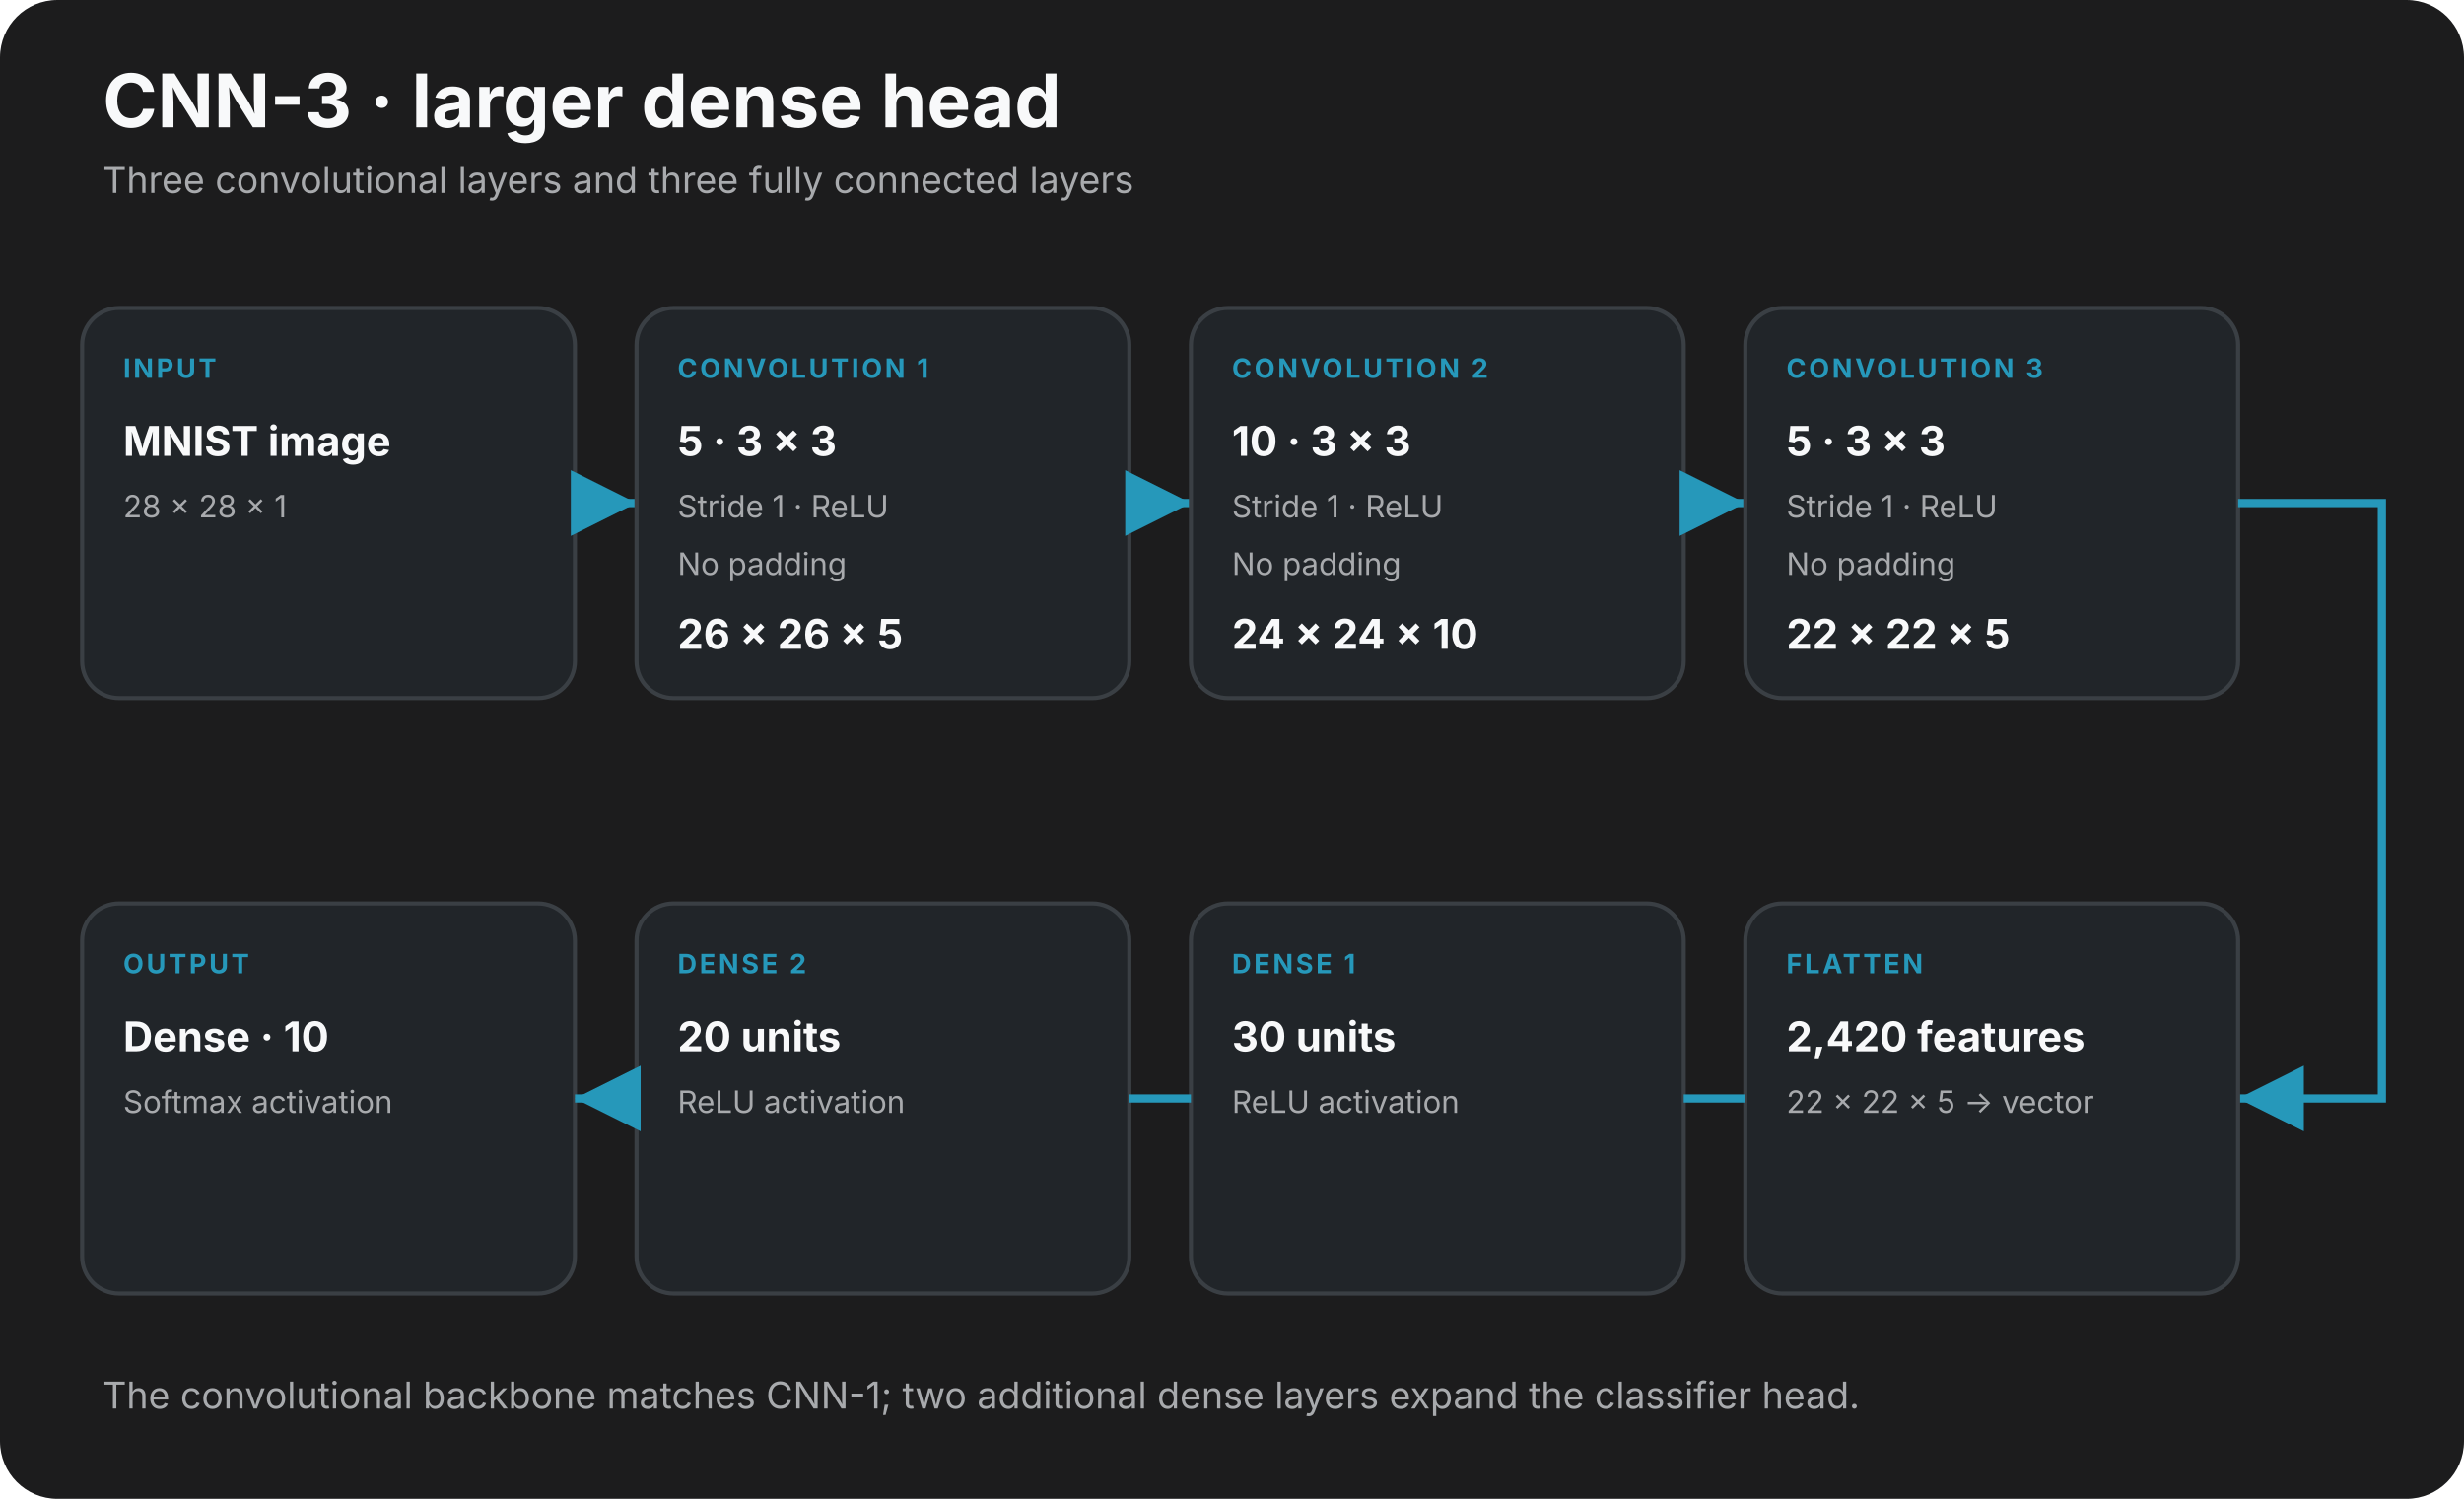
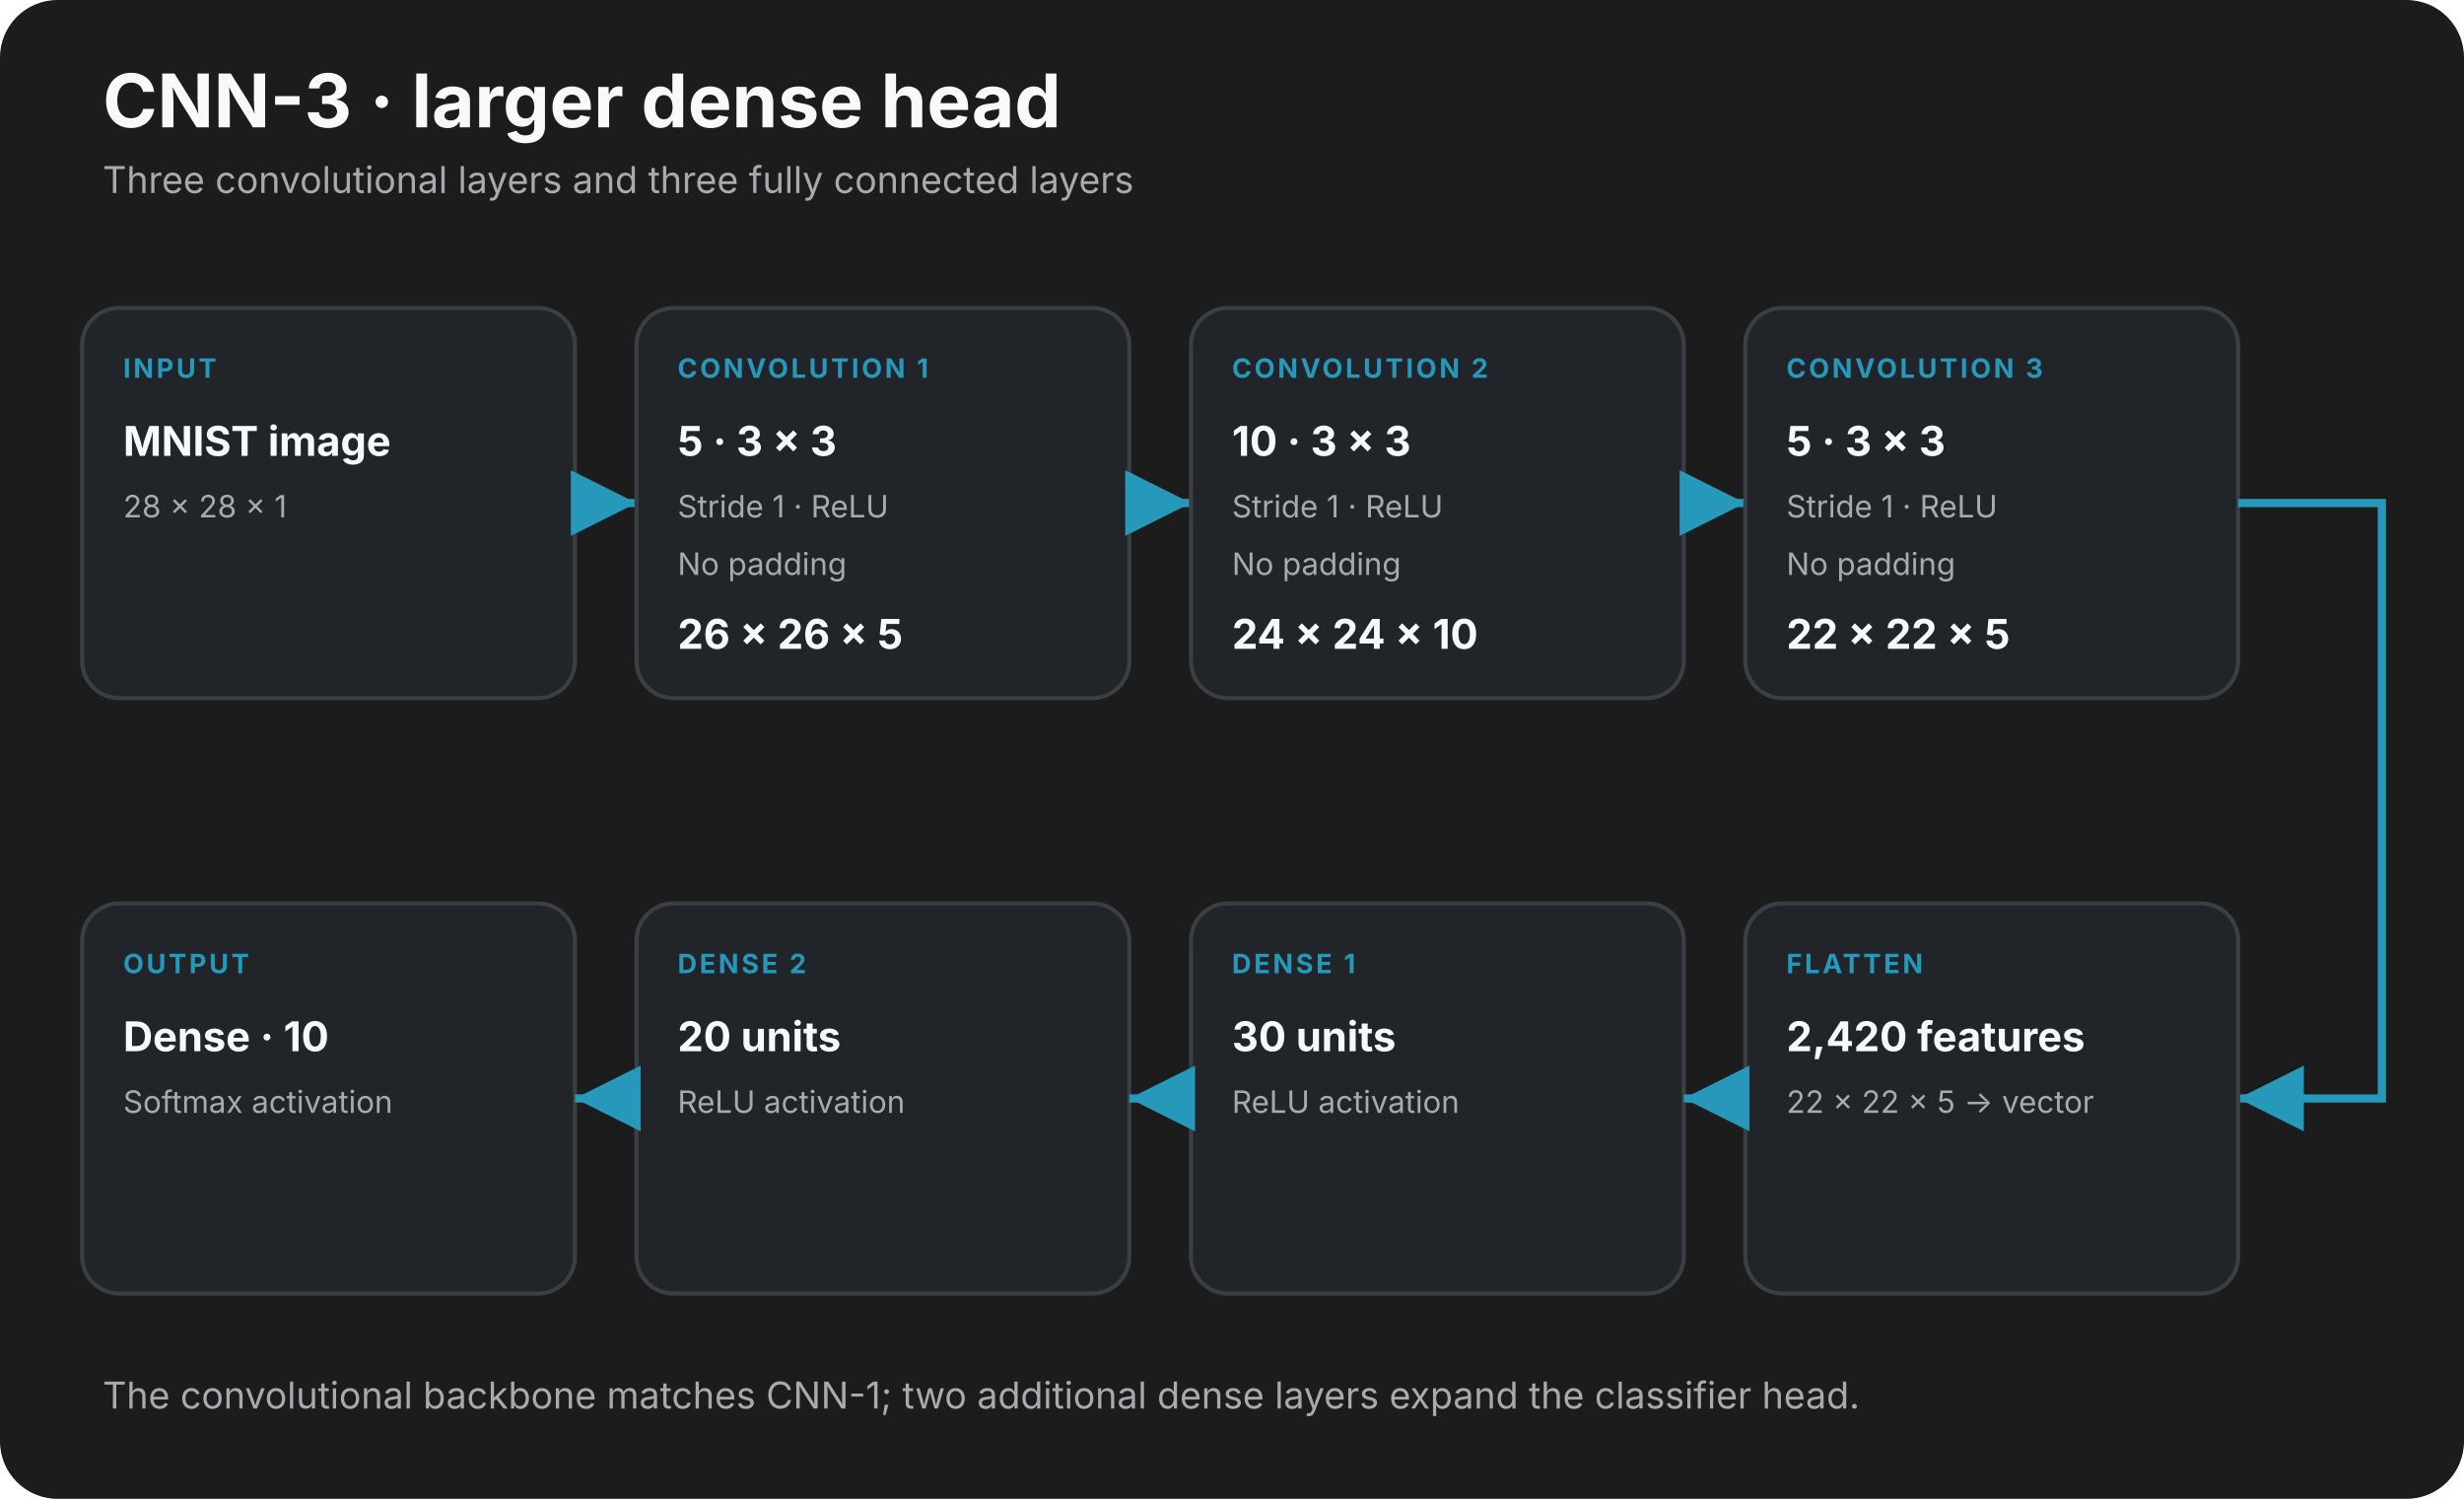
<svg xmlns="http://www.w3.org/2000/svg" viewBox="0 0 1200 730" role="img" aria-labelledby="cnn3-title cnn3-desc">
  <defs>
    <marker id="cnn3-arrow" markerWidth="11" markerHeight="11" refX="8" refY="4" orient="auto">
      <path d="M0 0 8 4 0 8Z" fill="#2698ba" />
    </marker>
    <style>.h{fill:#f8f9fa;font:700 36px Inter,-apple-system,BlinkMacSystemFont,"Segoe UI",sans-serif}.s{fill:#a8aaad;font:400 18px Inter,-apple-system,BlinkMacSystemFont,"Segoe UI",sans-serif}.k{fill:#2698ba;font:700 13px Inter,-apple-system,BlinkMacSystemFont,"Segoe UI",sans-serif;letter-spacing:1.3px}.n{fill:#f8f9fa;font:700 20px Inter,-apple-system,BlinkMacSystemFont,"Segoe UI",sans-serif}.d{fill:#a8aaad;font:400 15px Inter,-apple-system,BlinkMacSystemFont,"Segoe UI",sans-serif}.c{fill:#212529;stroke:#3a3f44;stroke-width:2}.a{fill:none;stroke:#2698ba;stroke-width:4;marker-end:url(#cnn3-arrow)}</style>
  </defs>
  <rect width="1200" height="730" rx="28" fill="#1c1c1d" />
  <text x="50" y="62" class="h">CNN-3 · larger dense head</text>
  <text x="50" y="94" class="s">Three convolutional layers and three fully connected layers</text>
  <g transform="translate(40 150)">
    <rect width="240" height="190" rx="18" class="c" />
    <text x="20" y="34" class="k">INPUT</text>
    <text x="20" y="72" class="n">MNIST image</text>
    <text x="20" y="102" class="d">28 × 28 × 1</text>
  </g>
  <path d="M280 245h30" class="a" />
  <g transform="translate(310 150)">
    <rect width="240" height="190" rx="18" class="c" />
    <text x="20" y="34" class="k">CONVOLUTION 1</text>
    <text x="20" y="72" class="n">5 · 3 × 3</text>
    <text x="20" y="102" class="d">Stride 1 · ReLU</text>
    <text x="20" y="130" class="d">No padding</text>
    <text x="20" y="166" class="n">26 × 26 × 5</text>
  </g>
  <path d="M550 245h30" class="a" />
  <g transform="translate(580 150)">
    <rect width="240" height="190" rx="18" class="c" />
    <text x="20" y="34" class="k">CONVOLUTION 2</text>
    <text x="20" y="72" class="n">10 · 3 × 3</text>
    <text x="20" y="102" class="d">Stride 1 · ReLU</text>
    <text x="20" y="130" class="d">No padding</text>
    <text x="20" y="166" class="n">24 × 24 × 10</text>
  </g>
  <path d="M820 245h30" class="a" />
  <g transform="translate(850 150)">
    <rect width="240" height="190" rx="18" class="c" />
    <text x="20" y="34" class="k">CONVOLUTION 3</text>
    <text x="20" y="72" class="n">5 · 3 × 3</text>
    <text x="20" y="102" class="d">Stride 1 · ReLU</text>
    <text x="20" y="130" class="d">No padding</text>
    <text x="20" y="166" class="n">22 × 22 × 5</text>
  </g>
  <path d="M1090 245h70v290h-70" class="a" />
  <g transform="translate(40 440)">
    <rect width="240" height="190" rx="18" class="c" />
    <text x="20" y="34" class="k">OUTPUT</text>
    <text x="20" y="72" class="n">Dense · 10</text>
    <text x="20" y="102" class="d">Softmax activation</text>
  </g>
  <g transform="translate(310 440)">
    <rect width="240" height="190" rx="18" class="c" />
    <text x="20" y="34" class="k">DENSE 2</text>
    <text x="20" y="72" class="n">20 units</text>
    <text x="20" y="102" class="d">ReLU activation</text>
  </g>
  <g transform="translate(580 440)">
    <rect width="240" height="190" rx="18" class="c" />
    <text x="20" y="34" class="k">DENSE 1</text>
    <text x="20" y="72" class="n">30 units</text>
    <text x="20" y="102" class="d">ReLU activation</text>
  </g>
  <g transform="translate(850 440)">
    <rect width="240" height="190" rx="18" class="c" />
    <text x="20" y="34" class="k">FLATTEN</text>
    <text x="20" y="72" class="n">2,420 features</text>
    <text x="20" y="102" class="d">22 × 22 × 5 → vector</text>
  </g>
-   <path d="M850 535h-30M580 535h-30M310 535h-30" class="a" />
+   <path d="M850 535h-30" class="a" />
+   <path d="M580 535h-30" class="a" />
+   <path d="M310 535h-30" class="a" />
  <text x="50" y="686" class="s">The convolutional backbone matches CNN-1; two additional dense layers expand the classifier head.</text>
</svg>
